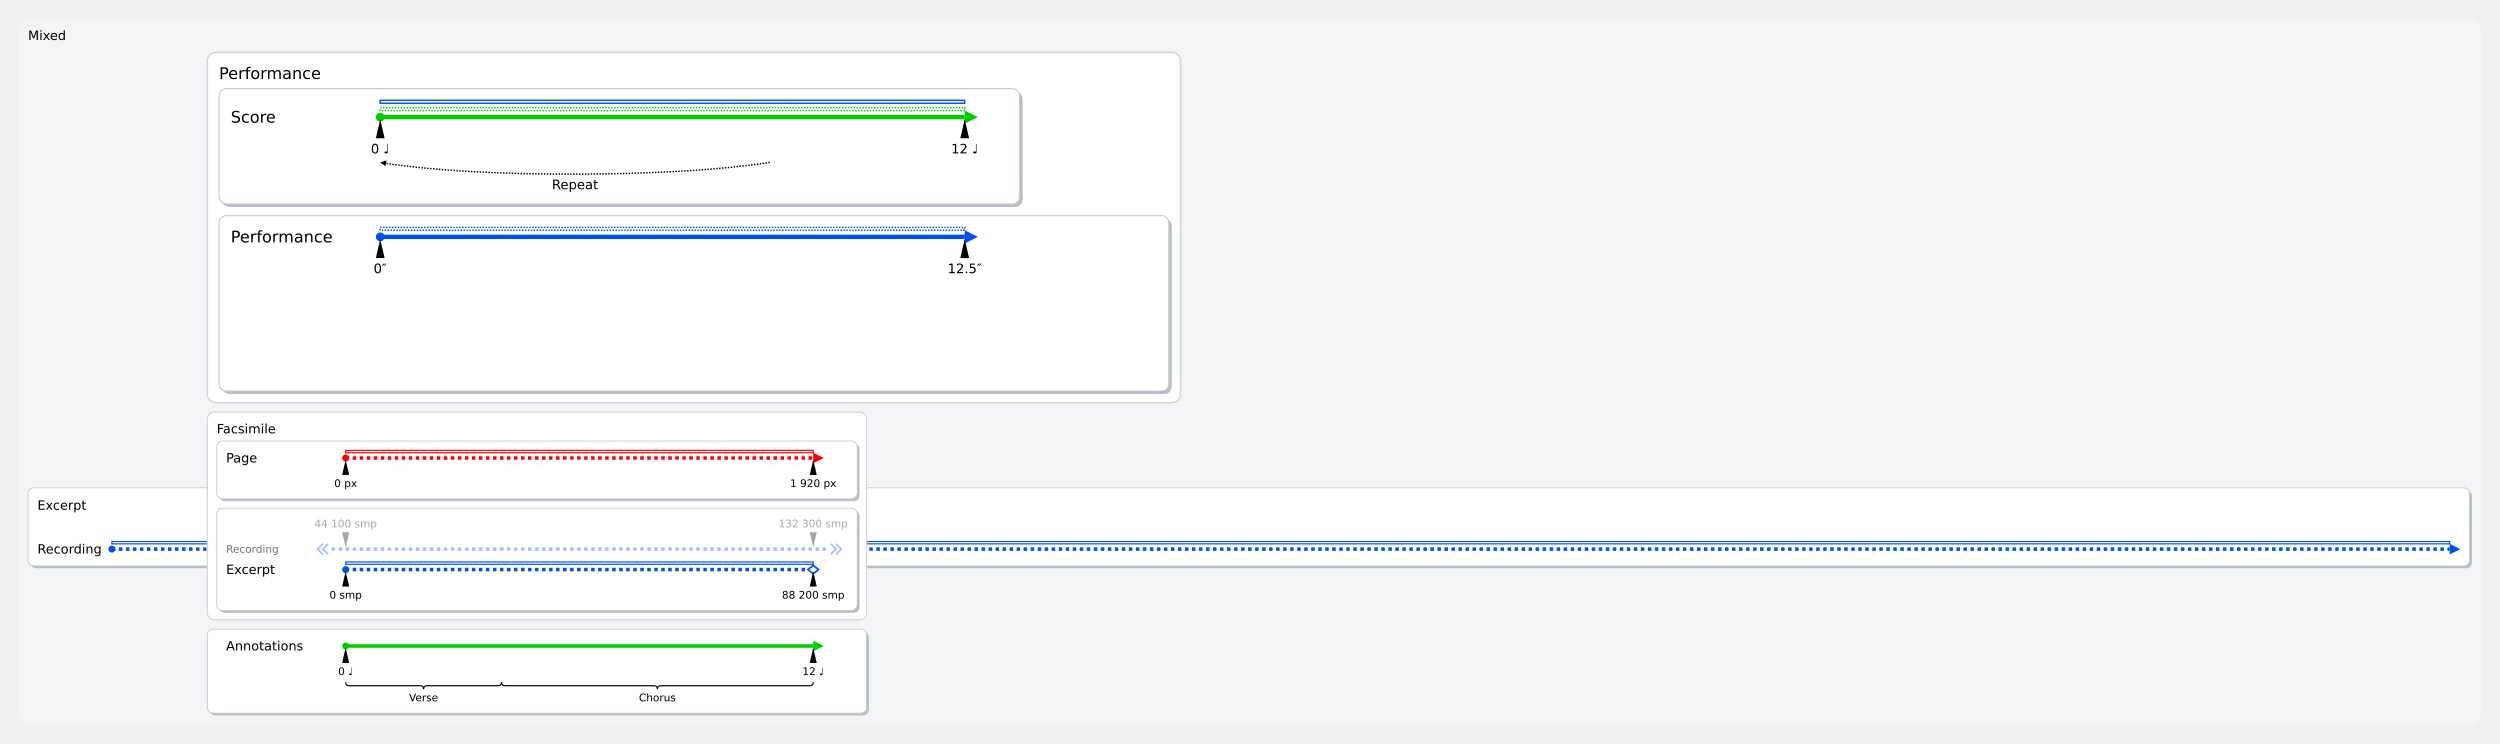
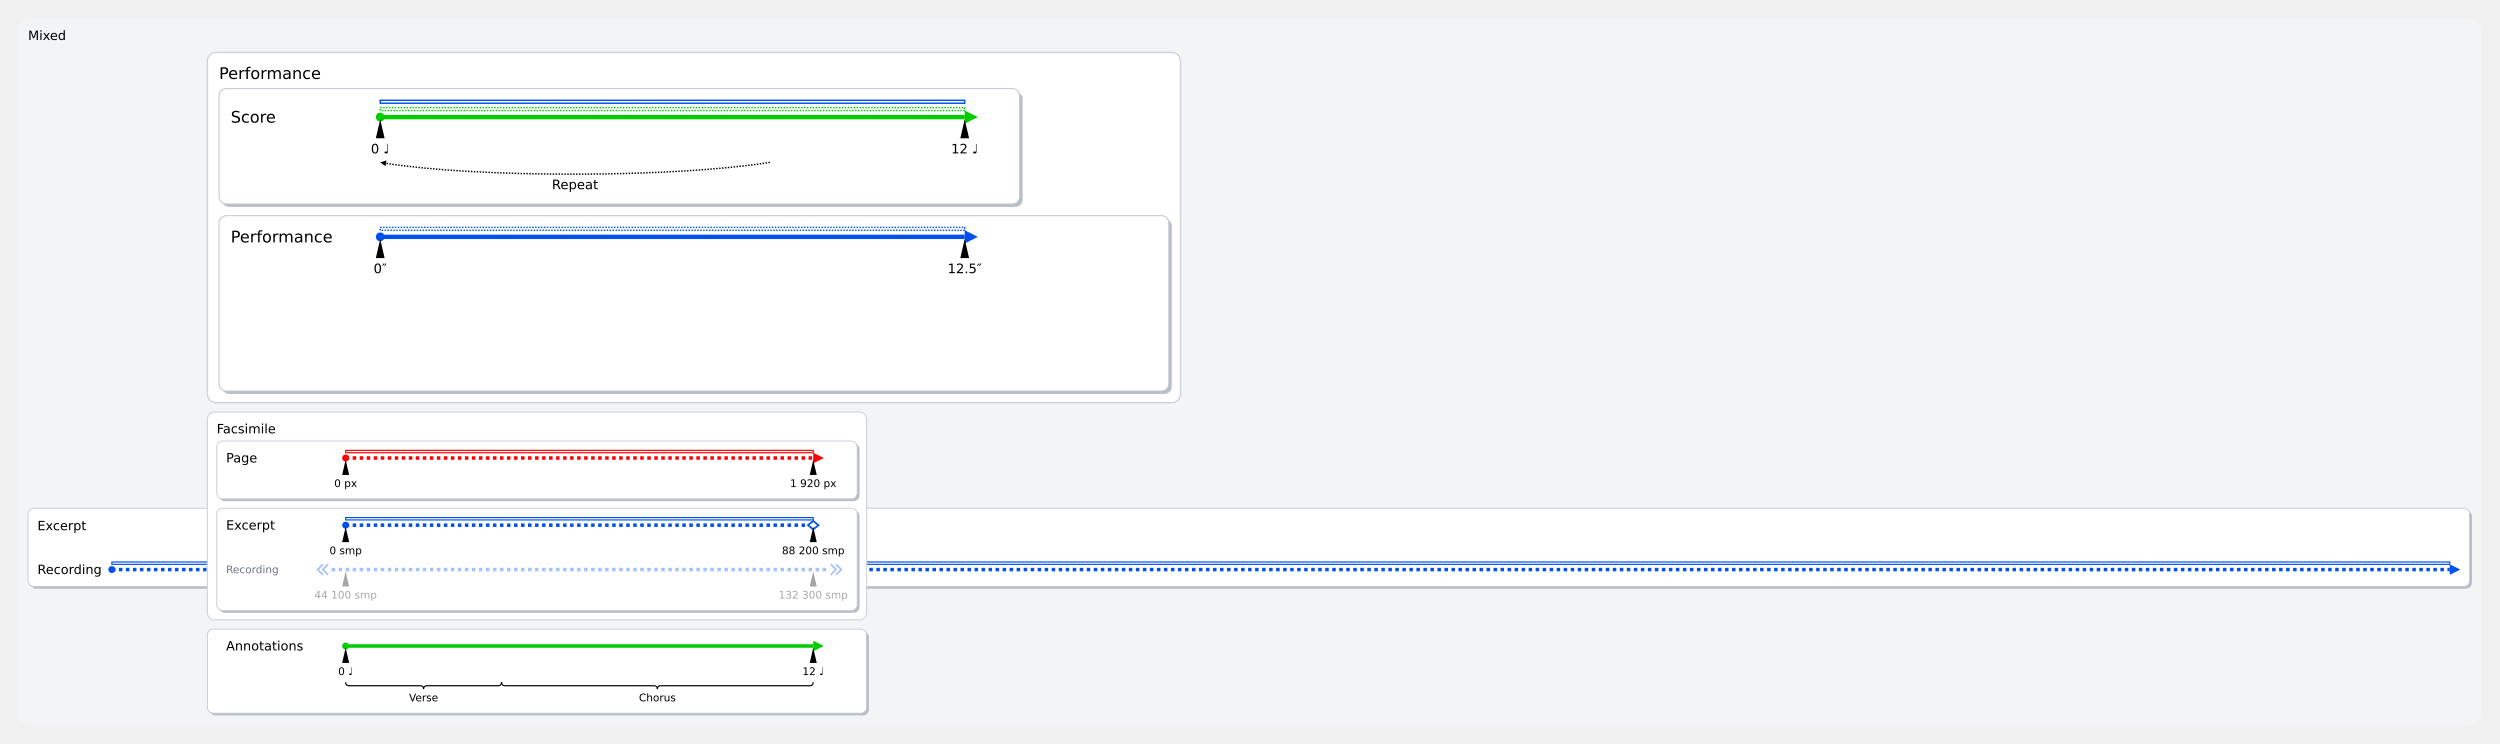
<svg xmlns="http://www.w3.org/2000/svg" width="2138.704" height="636.092" viewBox="0 0 2138.704 636.092" font-family="DejaVu Sans, Noto Music" text-rendering="geometricPrecision" style="font-kerning:none;font-variant-ligatures:none">
  <g transform="translate(16 16)">
    <rect x="0" y="0" width="2106.704" height="604.092" rx="10" fill="#F3F4F6" />
    <text data-part="name" x="8" y="18.21" text-anchor="start" font-size="11" fill="#000000">Mixed</text>
-     <rect data-id="recording" data-part="card" x="10" y="403.283" width="2088.704" height="66.879" rx="5" fill="#B8BEC8" />
-     <rect data-id="recording" data-part="card" x="8" y="401.283" width="2088.704" height="66.879" rx="5" fill="#FFFFFF" stroke="#C4C9D1" stroke-width="0.75" />
-     <polygon data-id="cmap_5" points="79.704,447.26 2079.704,447.26 2079.704,449.26 79.704,449.26" fill="none" stroke="#0050EF" stroke-width="1" />
-     <polygon data-id="cmap_6" points="279.704,409.783 679.704,409.783 679.704,411.783 279.704,411.783" fill="none" stroke="#0050EF" stroke-width="1" />
-     <line data-id="recording" x1="79.704" y1="453.76" x2="2079.704" y2="453.76" stroke="#0050EF" stroke-width="3" stroke-dasharray="3 3" />
-     <circle data-id="recording" cx="79.704" cy="453.76" r="3" fill="#0050EF" />
-     <polygon data-id="recording" points="2088.704,453.76 2079.704,449.26 2079.704,458.26" fill="#0050EF" />
-     <line data-id="excerpt" x1="279.704" y1="416.283" x2="675.204" y2="416.283" stroke="#0050EF" stroke-width="3" stroke-dasharray="3 3" />
-     <circle data-id="excerpt" cx="279.704" cy="416.283" r="3" fill="#0050EF" />
-     <polygon data-id="excerpt" points="675.204,416.283 679.704,412.683 684.204,416.283 679.704,419.883" fill="none" stroke="#0050EF" stroke-width="1.5" />
-     <polygon data-id="timestamp_3" points="279.704,417.783 276.704,430.783 282.704,430.783" fill="#000000" />
-     <polygon data-id="timestamp_4" points="679.704,417.783 676.704,430.783 682.704,430.783" fill="#000000" />
-     <text data-id="excerpt" data-part="name" x="16" y="420.091" text-anchor="start" font-size="11" fill="#000000">Excerpt</text>
-     <text data-id="recording" data-part="name" x="16" y="457.568" text-anchor="start" font-size="11" fill="#000000">Recording</text>
-     <text data-id="timestamp_3" data-part="coordinate" x="279.704" y="441.137" text-anchor="middle" font-size="9" fill="#000000">0 smp</text>
-     <text data-id="timestamp_4" data-part="coordinate" x="679.704" y="441.137" text-anchor="middle" font-size="9" fill="#000000">88 200 smp</text>
+     <rect data-id="recording" data-part="card" x="10" y="420.783" width="2088.704" height="66.879" rx="5" fill="#B8BEC8" />
+     <rect data-id="recording" data-part="card" x="8" y="418.783" width="2088.704" height="66.879" rx="5" fill="#FFFFFF" stroke="#C4C9D1" stroke-width="0.75" />
+     <polygon data-id="cmap_5" points="79.704,464.76 2079.704,464.76 2079.704,466.76 79.704,466.76" fill="none" stroke="#0050EF" stroke-width="1" />
+     <polygon data-id="cmap_6" points="279.704,427.283 679.704,427.283 679.704,429.283 279.704,429.283" fill="none" stroke="#0050EF" stroke-width="1" />
+     <line data-id="recording" x1="79.704" y1="471.26" x2="2079.704" y2="471.26" stroke="#0050EF" stroke-width="3" stroke-dasharray="3 3" />
+     <circle data-id="recording" cx="79.704" cy="471.26" r="3" fill="#0050EF" />
+     <polygon data-id="recording" points="2088.704,471.26 2079.704,466.76 2079.704,475.76" fill="#0050EF" />
+     <line data-id="excerpt" x1="279.704" y1="433.783" x2="675.204" y2="433.783" stroke="#0050EF" stroke-width="3" stroke-dasharray="3 3" />
+     <circle data-id="excerpt" cx="279.704" cy="433.783" r="3" fill="#0050EF" />
+     <polygon data-id="excerpt" points="675.204,433.783 679.704,430.183 684.204,433.783 679.704,437.383" fill="none" stroke="#0050EF" stroke-width="1.5" />
+     <polygon data-id="timestamp_3" points="279.704,435.283 276.704,448.283 282.704,448.283" fill="#000000" />
+     <polygon data-id="timestamp_4" points="679.704,435.283 676.704,448.283 682.704,448.283" fill="#000000" />
+     <text data-id="excerpt" data-part="name" x="16" y="437.591" text-anchor="start" font-size="11" fill="#000000">Excerpt</text>
+     <text data-id="recording" data-part="name" x="16" y="475.068" text-anchor="start" font-size="11" fill="#000000">Recording</text>
+     <text data-id="timestamp_3" data-part="coordinate" x="279.704" y="458.637" text-anchor="middle" font-size="9" fill="#000000">0 smp</text>
+     <text data-id="timestamp_4" data-part="coordinate" x="679.704" y="458.637" text-anchor="middle" font-size="9" fill="#000000">88 200 smp</text>
    <rect data-id="group_1" x="161.412" y="28.805" width="832.5" height="299.697" rx="7.5" fill="#FFFFFF" stroke="#D1D5DB" stroke-width="1.25" />
    <text data-id="group_1" data-part="name" x="171.412" y="51.568" text-anchor="start" font-size="13.75" fill="#000000">Performance</text>
    <rect data-id="score" data-part="card" x="173.912" y="62.31" width="684.894" height="98.691" rx="6.25" fill="#B8BEC8" />
    <rect data-id="score" data-part="card" x="171.412" y="59.81" width="684.894" height="98.691" rx="6.25" fill="#FFFFFF" stroke="#C4C9D1" stroke-width="0.938" />
    <polygon data-id="cmap_1" points="309.276,76.061 809.277,76.061 809.277,78.561 309.276,78.561" fill="none" stroke="#00CC00" stroke-width="1.25" stroke-dasharray="1.25 1.25" />
    <polygon data-id="cmap_2" points="309.276,69.811 809.277,69.811 809.277,72.311 309.276,72.311" fill="none" stroke="#0050EF" stroke-width="1.25" />
    <path data-id="jump_from_1" d="M642.61 122.906C559.277 136.24 392.61 136.24 314.214 123.696" fill="none" stroke="#000000" stroke-width="1.25" stroke-dasharray="1.25 1.25" />
    <polygon data-id="jump_from_1" points="309.276,122.906 313.819,126.165 314.609,121.228" fill="#000000" />
    <line data-id="score" x1="309.276" y1="84.186" x2="809.277" y2="84.186" stroke="#00CC00" stroke-width="3.75" />
    <circle data-id="score" cx="309.276" cy="84.186" r="3.75" fill="#00CC00" />
    <polygon data-id="score" points="820.527,84.186 809.277,78.561 809.277,89.811" fill="#00CC00" />
    <polygon data-id="timestamp_9" points="309.276,86.061 305.526,102.311 313.026,102.311" fill="#000000" />
    <polygon data-id="timestamp_10" points="809.277,86.061 805.527,102.311 813.027,102.311" fill="#000000" />
    <text data-id="score" data-part="name" x="181.412" y="88.946" text-anchor="start" font-size="13.75" fill="#000000">Score</text>
    <text data-id="timestamp_9" data-part="coordinate" x="309.276" y="115.253" text-anchor="middle" font-size="11.25" fill="#000000">0 ♩</text>
    <text data-id="timestamp_10" data-part="coordinate" x="809.277" y="115.253" text-anchor="middle" font-size="11.25" fill="#000000">12 ♩</text>
    <text data-id="jump_from_1" data-part="label" x="475.943" y="145.849" text-anchor="middle" font-size="11.25" fill="#000000">Repeat</text>
    <rect data-id="performance" data-part="card" x="173.912" y="171.002" width="812.5" height="150" rx="6.25" fill="#B8BEC8" />
    <rect data-id="performance" data-part="card" x="171.412" y="168.502" width="812.5" height="150" rx="6.25" fill="#FFFFFF" stroke="#C4C9D1" stroke-width="0.938" />
    <polygon data-id="cmap_3" points="309.276,178.502 809.277,178.502 809.277,181.002 309.276,181.002" fill="none" stroke="#0050EF" stroke-width="1.25" stroke-dasharray="1.25 1.25" />
    <line data-id="performance" x1="309.276" y1="186.627" x2="809.277" y2="186.627" stroke="#0050EF" stroke-width="3.75" />
    <circle data-id="performance" cx="309.276" cy="186.627" r="3.75" fill="#0050EF" />
    <polygon data-id="performance" points="820.527,186.627 809.277,181.002 809.277,192.252" fill="#0050EF" />
    <polygon data-id="timestamp_7" points="309.276,188.502 305.526,204.752 313.026,204.752" fill="#000000" />
    <polygon data-id="timestamp_8" points="809.277,188.502 805.527,204.752 813.027,204.752" fill="#000000" />
    <text data-id="performance" data-part="name" x="181.412" y="191.387" text-anchor="start" font-size="13.75" fill="#000000">Performance</text>
    <text data-id="timestamp_7" data-part="coordinate" x="309.276" y="217.695" text-anchor="middle" font-size="11.25" fill="#000000">0″</text>
    <text data-id="timestamp_8" data-part="coordinate" x="809.277" y="217.695" text-anchor="middle" font-size="11.25" fill="#000000">12.5″</text>
    <rect data-id="group_2" x="161.412" y="336.502" width="563.915" height="177.734" rx="6" fill="#FFFFFF" stroke="#D1D5DB" stroke-width="1" />
    <text data-id="group_2" data-part="name" x="169.412" y="354.712" text-anchor="start" font-size="11" fill="#000000">Facsimile</text>
    <rect data-id="page" data-part="card" x="171.412" y="363.307" width="547.915" height="49.477" rx="5" fill="#B8BEC8" />
    <rect data-id="page" data-part="card" x="169.412" y="361.307" width="547.915" height="49.477" rx="5" fill="#FFFFFF" stroke="#C4C9D1" stroke-width="0.75" />
    <polygon data-id="cmap_4" points="279.704,369.307 679.704,369.307 679.704,371.307 279.704,371.307" fill="none" stroke="#FF0000" stroke-width="1" />
    <line data-id="page" x1="279.704" y1="375.807" x2="679.704" y2="375.807" stroke="#FF0000" stroke-width="3" stroke-dasharray="3 3" />
    <circle data-id="page" cx="279.704" cy="375.807" r="3" fill="#FF0000" />
    <polygon data-id="page" points="688.704,375.807 679.704,371.307 679.704,380.307" fill="#FF0000" />
    <polygon data-id="timestamp_5" points="279.704,377.307 276.704,390.307 282.704,390.307" fill="#000000" />
    <polygon data-id="timestamp_6" points="679.704,377.307 676.704,390.307 682.704,390.307" fill="#000000" />
    <text data-id="page" data-part="name" x="177.412" y="379.615" text-anchor="start" font-size="11" fill="#000000">Page</text>
    <text data-id="timestamp_5" data-part="coordinate" x="279.704" y="400.661" text-anchor="middle" font-size="9" fill="#000000">0 px</text>
    <text data-id="timestamp_6" data-part="coordinate" x="679.704" y="400.661" text-anchor="middle" font-size="9" fill="#000000">1 920 px</text>
    <rect data-id="excerpt" data-part="card" x="171.412" y="420.783" width="547.915" height="87.453" rx="5" fill="#B8BEC8" />
    <rect data-id="excerpt" data-part="card" x="169.412" y="418.783" width="547.915" height="87.453" rx="5" fill="#FFFFFF" stroke="#C4C9D1" stroke-width="0.75" />
-     <polygon data-id="cmap_6" points="279.704,464.76 679.704,464.76 679.704,466.76 279.704,466.76" fill="none" stroke="#0050EF" stroke-width="1" />
-     <line data-id="recording" x1="267.704" y1="453.76" x2="691.704" y2="453.76" stroke="#0050EF" stroke-width="3" stroke-dasharray="3 3" opacity="0.35" />
-     <polyline data-id="recording" points="264.704,449.26 260.204,453.76 264.704,458.26" fill="none" stroke="#0050EF" stroke-width="1.5" opacity="0.35" />
-     <polyline data-id="recording" points="260.204,449.26 255.704,453.76 260.204,458.26" fill="none" stroke="#0050EF" stroke-width="1.5" opacity="0.35" />
-     <polyline data-id="recording" points="694.704,449.26 699.204,453.76 694.704,458.26" fill="none" stroke="#0050EF" stroke-width="1.5" opacity="0.35" />
-     <polyline data-id="recording" points="699.204,449.26 703.704,453.76 699.204,458.26" fill="none" stroke="#0050EF" stroke-width="1.5" opacity="0.35" />
-     <line data-id="excerpt" x1="279.704" y1="471.26" x2="675.204" y2="471.26" stroke="#0050EF" stroke-width="3" stroke-dasharray="3 3" />
-     <circle data-id="excerpt" cx="279.704" cy="471.26" r="3" fill="#0050EF" />
-     <polygon data-id="excerpt" points="675.204,471.26 679.704,467.66 684.204,471.26 679.704,474.86" fill="none" stroke="#0050EF" stroke-width="1.5" />
-     <polygon data-id="excerpt" data-part="start" points="279.704,452.26 276.704,439.26 282.704,439.26" fill="#000000" opacity="0.35" />
-     <polygon data-id="excerpt" data-part="end" points="679.704,452.26 676.704,439.26 682.704,439.26" fill="#000000" opacity="0.35" />
-     <polygon data-id="timestamp_3" points="279.704,472.76 276.704,485.76 282.704,485.76" fill="#000000" />
-     <polygon data-id="timestamp_4" points="679.704,472.76 676.704,485.76 682.704,485.76" fill="#000000" />
-     <text data-id="recording" data-part="name" x="177.412" y="456.875" text-anchor="start" font-size="9" fill="#6B7280">Recording</text>
-     <text data-id="excerpt" data-part="name" x="177.412" y="475.068" text-anchor="start" font-size="11" fill="#000000">Excerpt</text>
-     <text data-id="excerpt" data-part="start label" x="279.704" y="435.137" text-anchor="middle" font-size="9" fill="#000000" opacity="0.35">44 100 smp</text>
-     <text data-id="excerpt" data-part="end label" x="679.704" y="435.137" text-anchor="middle" font-size="9" fill="#000000" opacity="0.35">132 300 smp</text>
-     <text data-id="timestamp_3" data-part="coordinate" x="279.704" y="496.114" text-anchor="middle" font-size="9" fill="#000000">0 smp</text>
-     <text data-id="timestamp_4" data-part="coordinate" x="679.704" y="496.114" text-anchor="middle" font-size="9" fill="#000000">88 200 smp</text>
+     <polygon data-id="cmap_6" points="279.704,426.783 679.704,426.783 679.704,428.783 279.704,428.783" fill="none" stroke="#0050EF" stroke-width="1" />
+     <line data-id="recording" x1="267.704" y1="471.26" x2="691.704" y2="471.26" stroke="#0050EF" stroke-width="3" stroke-dasharray="3 3" opacity="0.35" />
+     <polyline data-id="recording" points="264.704,466.76 260.204,471.26 264.704,475.76" fill="none" stroke="#0050EF" stroke-width="1.5" opacity="0.35" />
+     <polyline data-id="recording" points="260.204,466.76 255.704,471.26 260.204,475.76" fill="none" stroke="#0050EF" stroke-width="1.5" opacity="0.35" />
+     <polyline data-id="recording" points="694.704,466.76 699.204,471.26 694.704,475.76" fill="none" stroke="#0050EF" stroke-width="1.5" opacity="0.35" />
+     <polyline data-id="recording" points="699.204,466.76 703.704,471.26 699.204,475.76" fill="none" stroke="#0050EF" stroke-width="1.5" opacity="0.35" />
+     <line data-id="excerpt" x1="279.704" y1="433.283" x2="675.204" y2="433.283" stroke="#0050EF" stroke-width="3" stroke-dasharray="3 3" />
+     <circle data-id="excerpt" cx="279.704" cy="433.283" r="3" fill="#0050EF" />
+     <polygon data-id="excerpt" points="675.204,433.283 679.704,429.683 684.204,433.283 679.704,436.883" fill="none" stroke="#0050EF" stroke-width="1.5" />
+     <polygon data-id="excerpt" data-part="start" points="279.704,472.76 276.704,485.76 282.704,485.76" fill="#000000" opacity="0.35" />
+     <polygon data-id="excerpt" data-part="end" points="679.704,472.76 676.704,485.76 682.704,485.76" fill="#000000" opacity="0.35" />
+     <polygon data-id="timestamp_3" points="279.704,434.783 276.704,447.783 282.704,447.783" fill="#000000" />
+     <polygon data-id="timestamp_4" points="679.704,434.783 676.704,447.783 682.704,447.783" fill="#000000" />
+     <text data-id="recording" data-part="name" x="177.412" y="474.375" text-anchor="start" font-size="9" fill="#6B7280">Recording</text>
+     <text data-id="excerpt" data-part="name" x="177.412" y="437.091" text-anchor="start" font-size="11" fill="#000000">Excerpt</text>
+     <text data-id="excerpt" data-part="start label" x="279.704" y="496.114" text-anchor="middle" font-size="9" fill="#000000" opacity="0.35">44 100 smp</text>
+     <text data-id="excerpt" data-part="end label" x="679.704" y="496.114" text-anchor="middle" font-size="9" fill="#000000" opacity="0.35">132 300 smp</text>
+     <text data-id="timestamp_3" data-part="coordinate" x="279.704" y="458.137" text-anchor="middle" font-size="9" fill="#000000">0 smp</text>
+     <text data-id="timestamp_4" data-part="coordinate" x="679.704" y="458.137" text-anchor="middle" font-size="9" fill="#000000">88 200 smp</text>
    <rect data-id="annotations" data-part="card" x="163.412" y="524.236" width="563.915" height="71.856" rx="5" fill="#B8BEC8" />
    <rect data-id="annotations" data-part="card" x="161.412" y="522.236" width="563.915" height="71.856" rx="5" fill="#FFFFFF" stroke="#C4C9D1" stroke-width="0.75" />
    <path data-id="region_1" d="M279.704 567.615Q279.704 570.615 282.704 570.615L343.37 570.615Q346.37 570.615 346.37 573.615Q346.37 570.615 349.37 570.615L410.037 570.615Q413.037 570.615 413.037 567.615" fill="none" stroke="#000000" stroke-width="1" />
    <path data-id="region_2" d="M413.037 567.615Q413.037 570.615 416.037 570.615L543.37 570.615Q546.37 570.615 546.37 573.615Q546.37 570.615 549.37 570.615L676.704 570.615Q679.704 570.615 679.704 567.615" fill="none" stroke="#000000" stroke-width="1" />
    <line data-id="annotations" x1="279.704" y1="536.639" x2="679.704" y2="536.639" stroke="#00CC00" stroke-width="3" />
    <circle data-id="annotations" cx="279.704" cy="536.639" r="3" fill="#00CC00" />
    <polygon data-id="annotations" points="688.704,536.639 679.704,532.139 679.704,541.139" fill="#00CC00" />
    <polygon data-id="timestamp_1" points="279.704,538.139 276.704,551.139 282.704,551.139" fill="#000000" />
    <polygon data-id="timestamp_2" points="679.704,538.139 676.704,551.139 682.704,551.139" fill="#000000" />
    <text data-id="annotations" data-part="name" x="177.412" y="540.447" text-anchor="start" font-size="11" fill="#000000">Annotations</text>
    <text data-id="timestamp_1" data-part="coordinate" x="279.704" y="561.493" text-anchor="middle" font-size="9" fill="#000000">0 ♩</text>
    <text data-id="timestamp_2" data-part="coordinate" x="679.704" y="561.493" text-anchor="middle" font-size="9" fill="#000000">12 ♩</text>
    <text data-id="region_1" data-part="label" x="346.37" y="583.969" text-anchor="middle" font-size="9" fill="#000000">Verse</text>
    <text data-id="region_2" data-part="label" x="546.37" y="583.969" text-anchor="middle" font-size="9" fill="#000000">Chorus</text>
  </g>
</svg>
